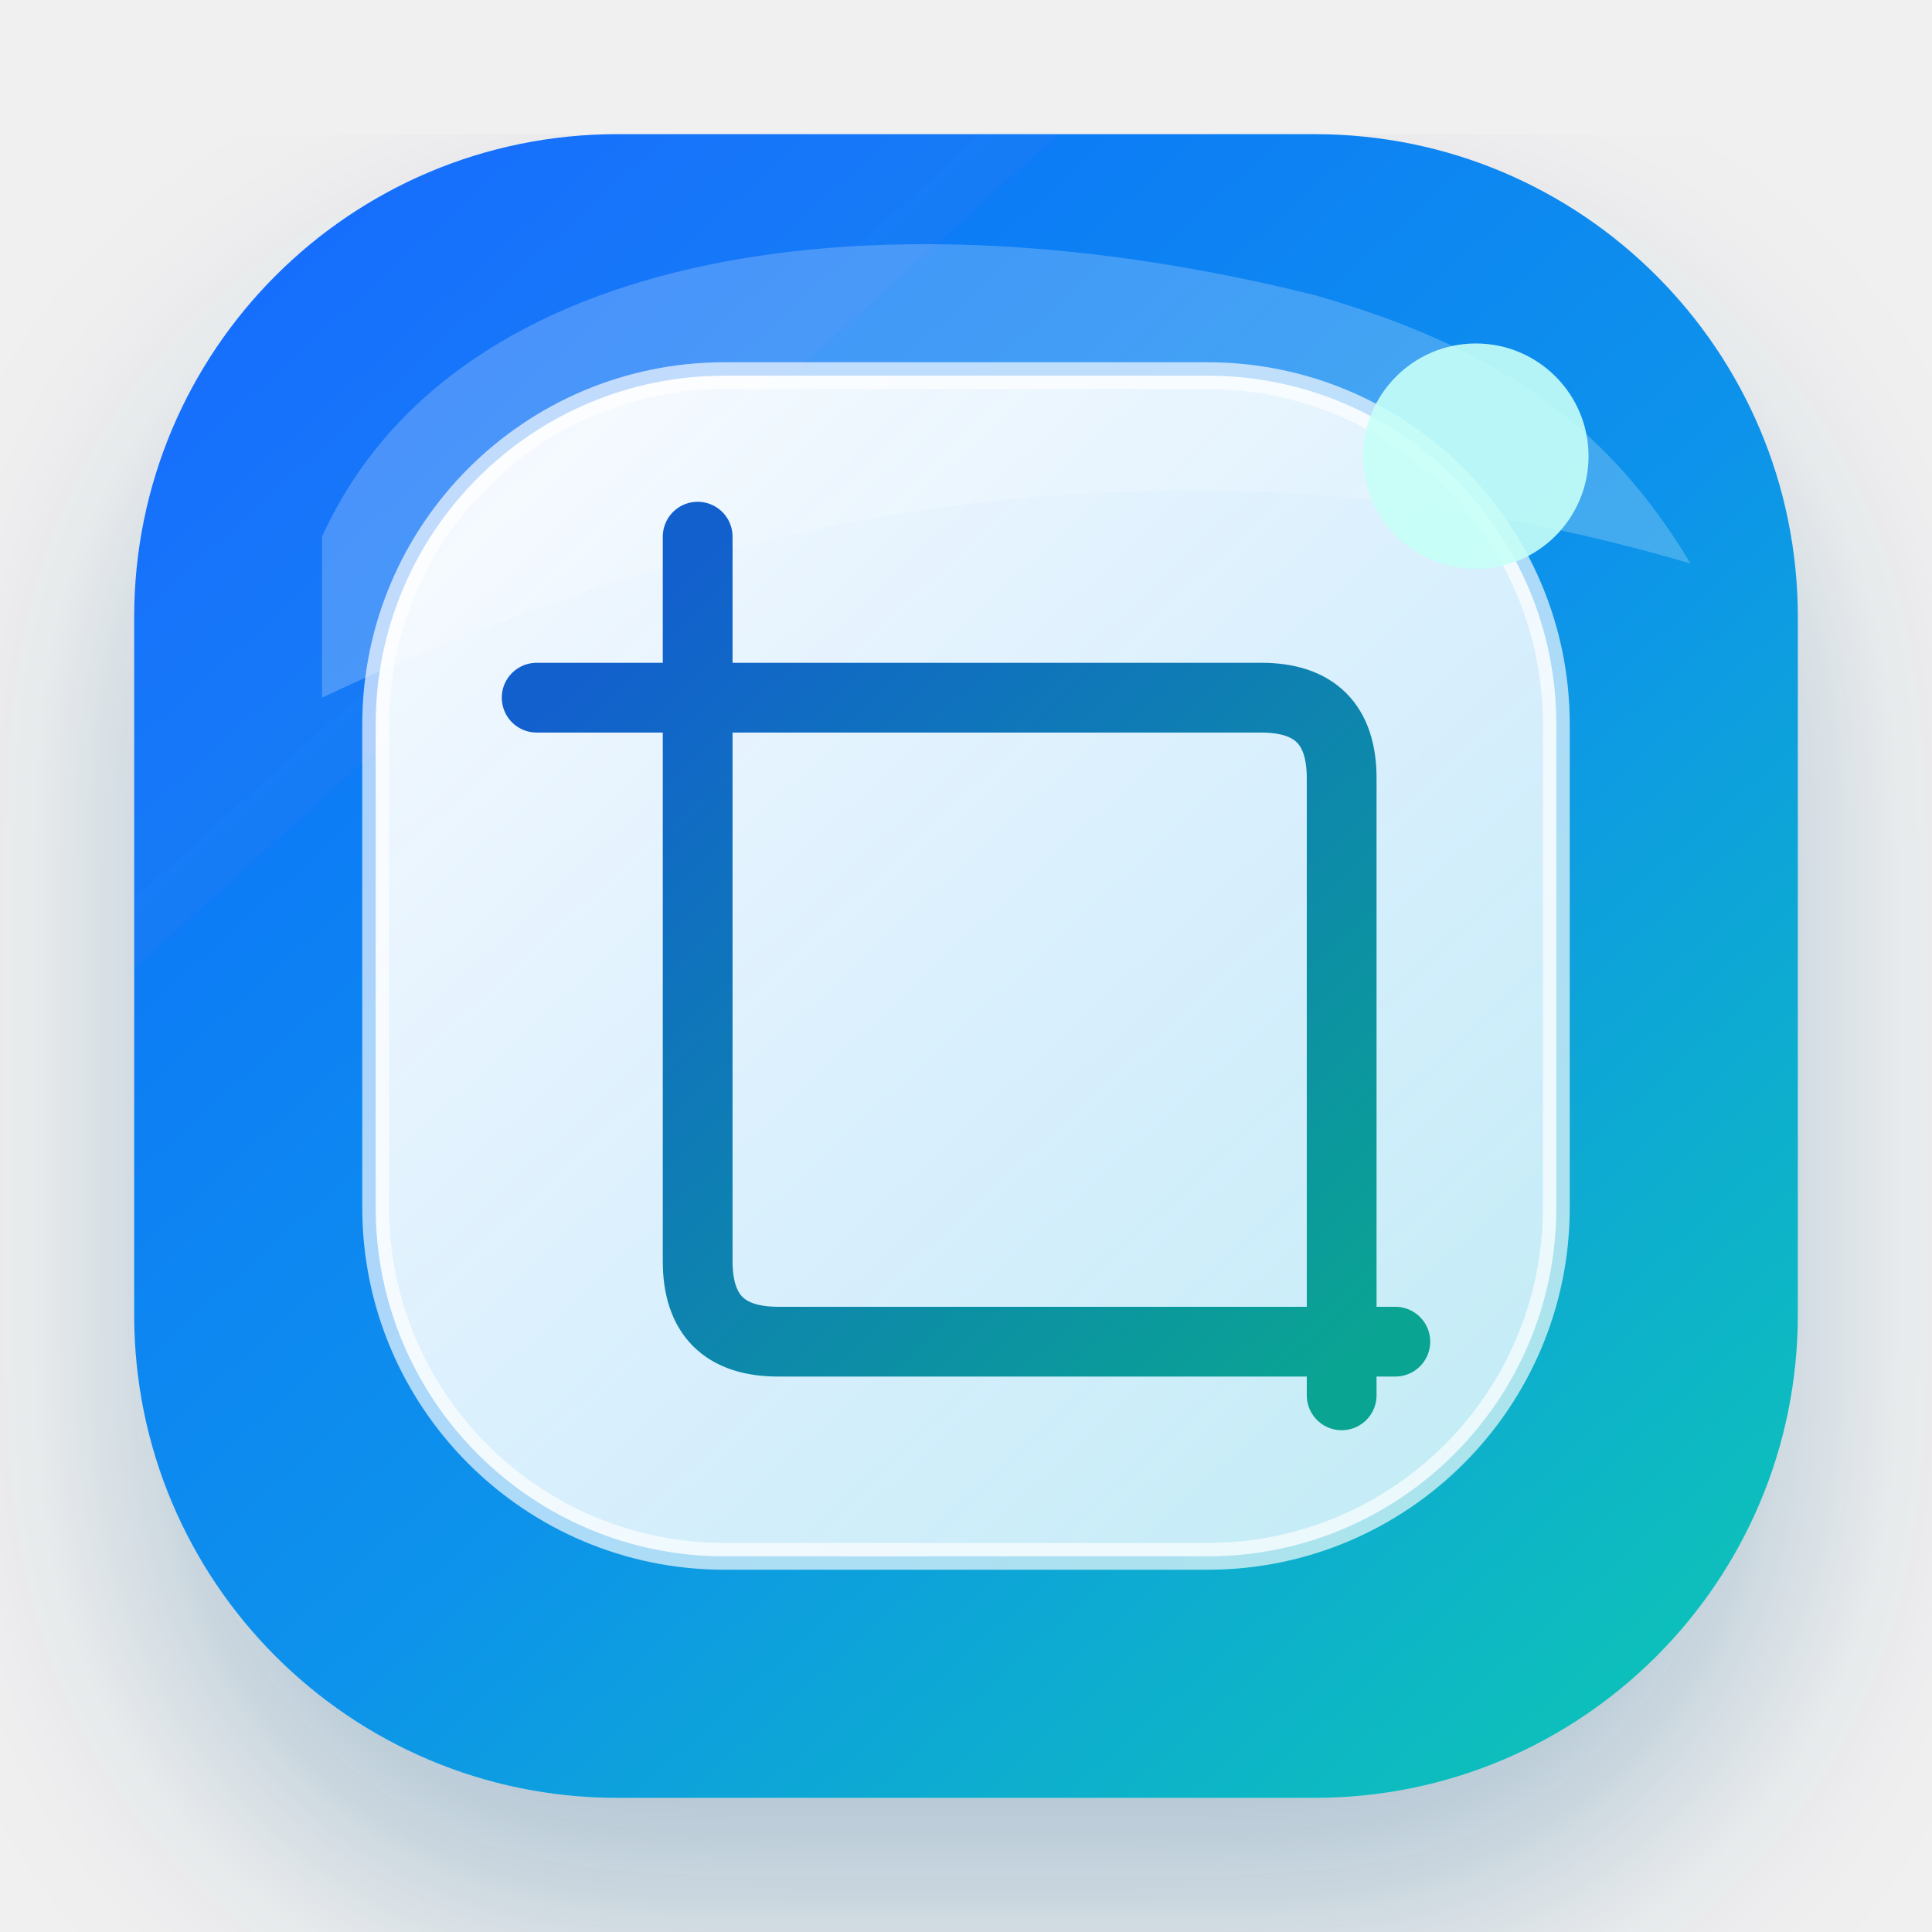
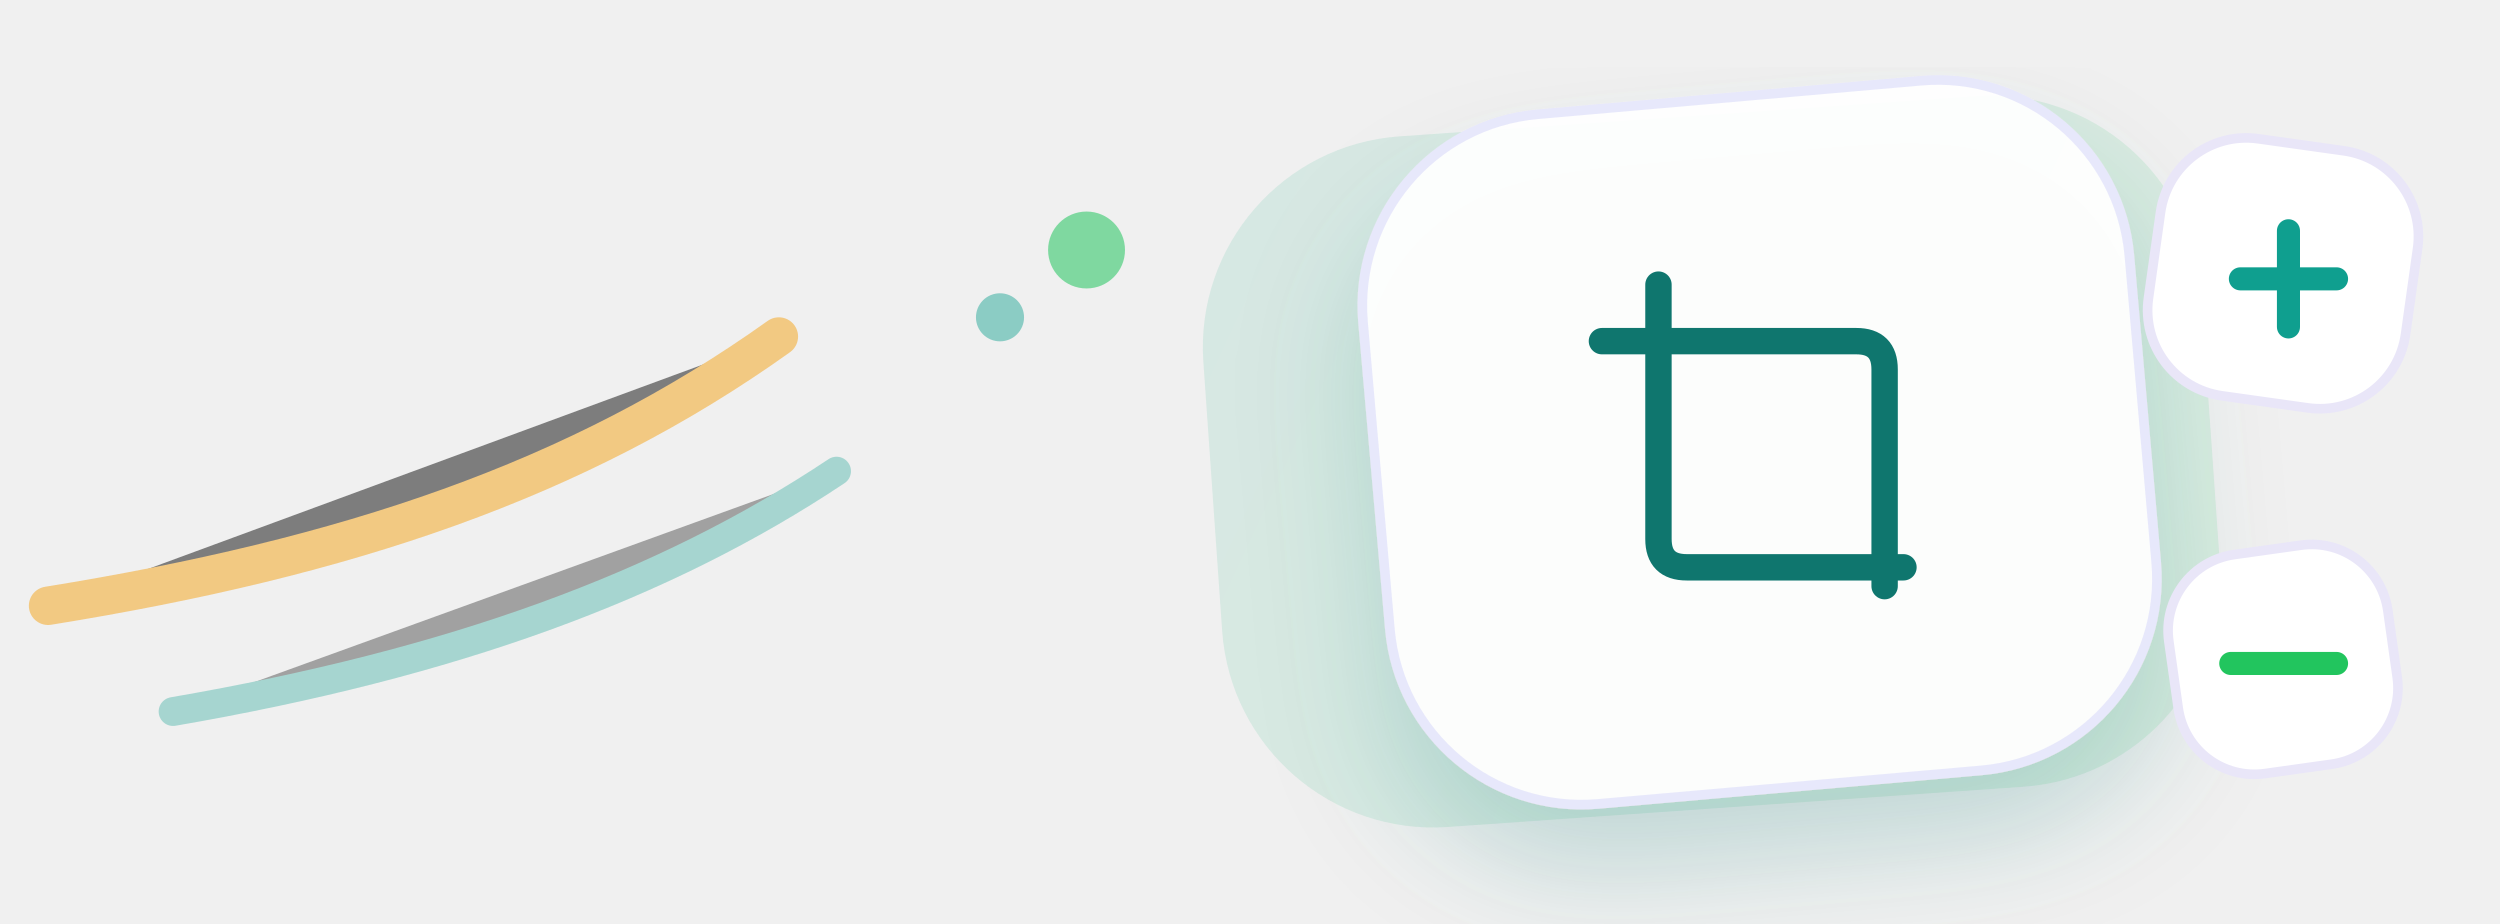
- <svg xmlns="http://www.w3.org/2000/svg" viewBox="0 0 72 72" role="img" aria-label="Finance Profit Margin">
+ <svg xmlns="http://www.w3.org/2000/svg" viewBox="0 0 260 96" role="img" aria-label="Finance Profit Margin visual">
  <defs>
-     <linearGradient id="bg" x1="8" y1="5" x2="64" y2="67" gradientUnits="userSpaceOnUse">
-       <stop stop-color="#1769ff" />
-       <stop offset=".55" stop-color="#0b93eb" />
-       <stop offset="1" stop-color="#12c7b3" />
+     <linearGradient id="g" x1="76" y1="9" x2="222" y2="90" gradientUnits="userSpaceOnUse">
+       <stop stop-color="#0f9f8f" />
+       <stop offset="1" stop-color="#22c55e" />
    </linearGradient>
-     <linearGradient id="glass" x1="17" y1="15" x2="57" y2="58" gradientUnits="userSpaceOnUse">
-       <stop stop-color="#ffffff" stop-opacity=".96" />
-       <stop offset="1" stop-color="#e8f8ff" stop-opacity=".82" />
+     <linearGradient id="ig" x1="154" y1="18" x2="205" y2="72">
+       <stop stop-color="#0f766e" />
+       <stop offset="1" stop-color="#22c55e" />
    </linearGradient>
-     <linearGradient id="ink" x1="23" y1="23" x2="50" y2="51" gradientUnits="userSpaceOnUse">
-       <stop stop-color="#125fce" />
-       <stop offset="1" stop-color="#0aa493" />
-     </linearGradient>
-     <filter id="ds" x="-30%" y="-30%" width="160%" height="175%">
-       <feDropShadow dx="0" dy="5" stdDeviation="4" flood-color="#0c4d84" flood-opacity=".25" />
+     <filter id="d" x="-30%" y="-30%" width="160%" height="180%">
+       <feDropShadow dx="0" dy="7" stdDeviation="6" flood-color="#0f766e" flood-opacity=".2" />
    </filter>
  </defs>
-   <rect x="5" y="5" width="62" height="62" rx="18" fill="url(#bg)" filter="url(#ds)" />
-   <path d="M12 20C17 9 33 7 49 11c7 2 11 5 14 10-17-5-34-3-51 5z" fill="#fff" opacity=".22" />
-   <rect x="14" y="14" width="44" height="44" rx="13" fill="url(#glass)" stroke="#fff" stroke-opacity=".66" />
-   <circle cx="55" cy="17" r="4.2" fill="#c7fff7" opacity=".9" />
-   <g fill="none" stroke="url(#ink)" stroke-width="2.6" stroke-linecap="round" stroke-linejoin="round">
+   <path d="M5 63c31-5 55-13 76-28" stroke="#f59e0b" stroke-width="4" stroke-linecap="round" opacity=".48" />
+   <path d="M18 74c29-5 51-13 69-25" stroke="#0f9f8f" stroke-width="3" stroke-linecap="round" opacity=".33" />
+   <rect x="126" y="12" width="104" height="72" rx="22" fill="url(#g)" opacity=".12" transform="rotate(-4 178 48)" />
+   <rect x="143" y="10" width="80" height="72" rx="20" fill="#fff" fill-opacity=".93" stroke="#e7e8fb" filter="url(#d)" transform="rotate(-5 183 46)" />
+   <g fill="none" stroke="url(#ig)" stroke-width="2.8" stroke-linecap="round" stroke-linejoin="round" transform="translate(147 10) scale(.98)">
    <path d="M26 20v27c0 2 1 3 3 3h23M20 26h27c2 0 3 1 3 3v23" />
  </g>
+   <rect x="224" y="15" width="27" height="27" rx="9" fill="#fff" stroke="#e9e6f8" transform="rotate(8 238 28)" />
+   <path d="M233 29h10M238 24v10" stroke="#0f9f8f" stroke-width="2.4" stroke-linecap="round" />
+   <rect x="226" y="57" width="23" height="23" rx="8" fill="#fff" stroke="#e9e6f8" transform="rotate(-8 238 69)" />
+   <path d="M232 69h11" stroke="#22c55e" stroke-width="2.4" stroke-linecap="round" />
+   <circle cx="113" cy="26" r="4" fill="#22c55e" opacity=".55" />
+   <circle cx="104" cy="33" r="2.5" fill="#0f9f8f" opacity=".45" />
</svg>
